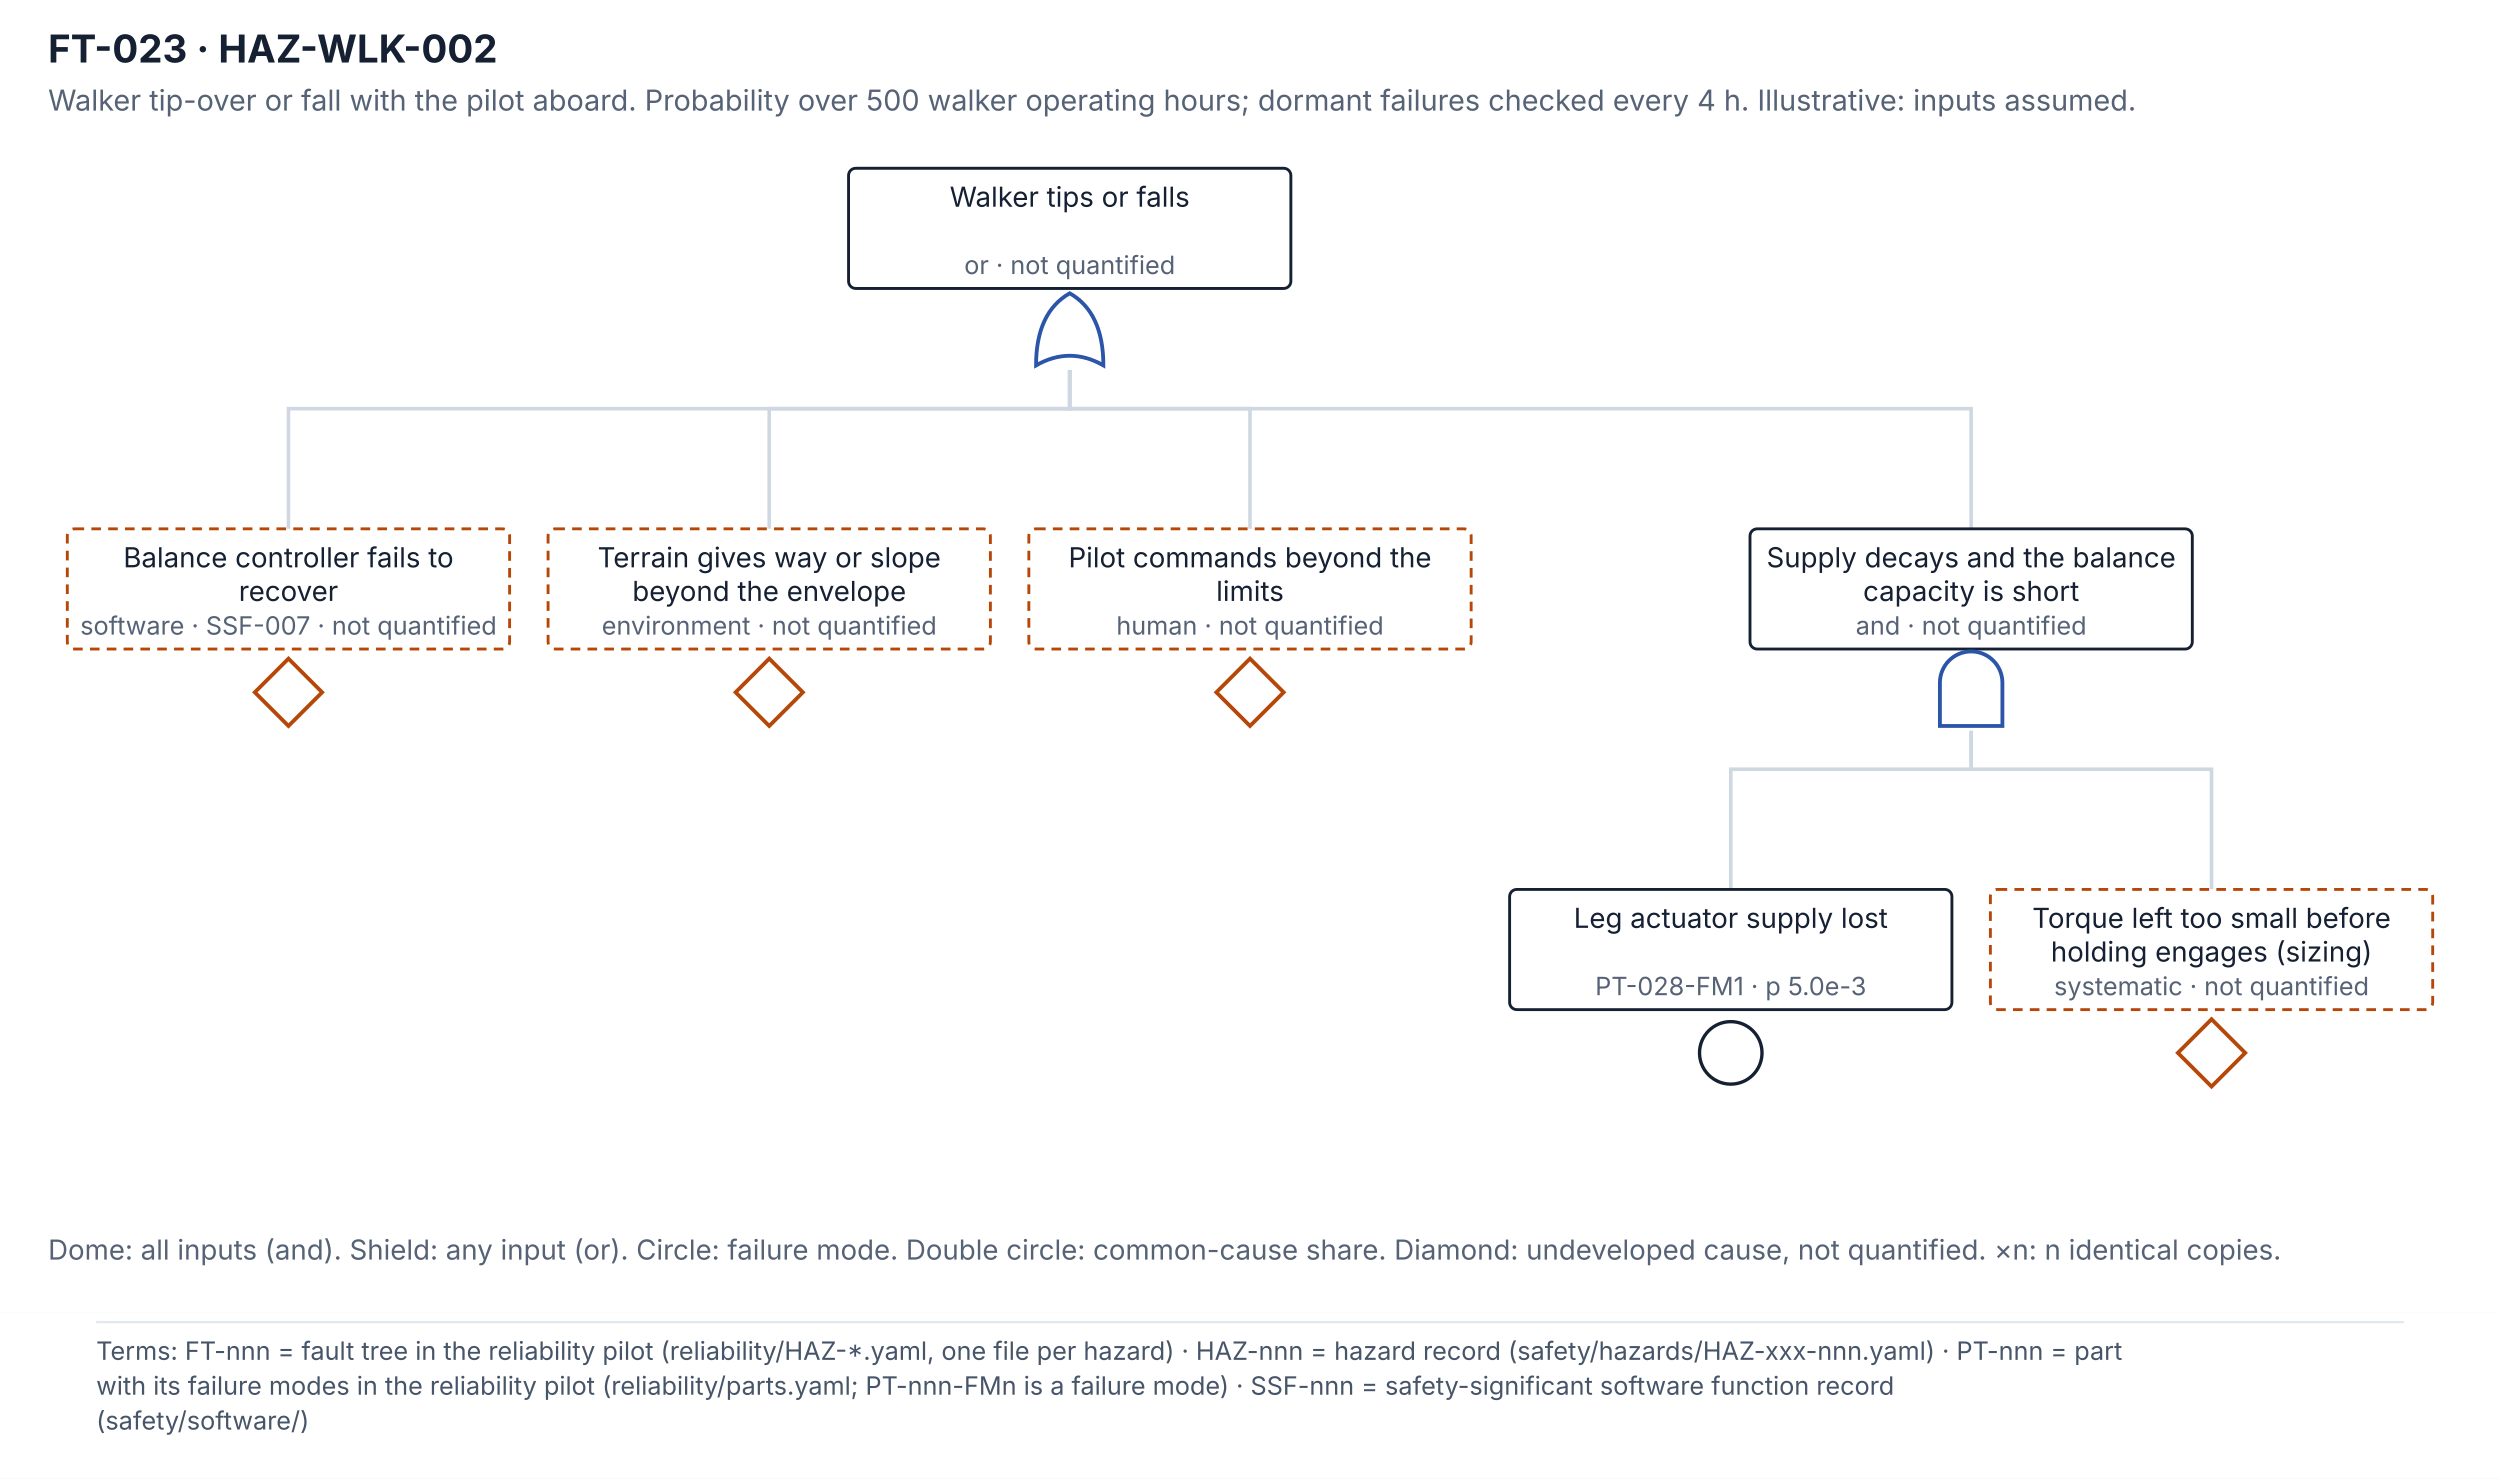
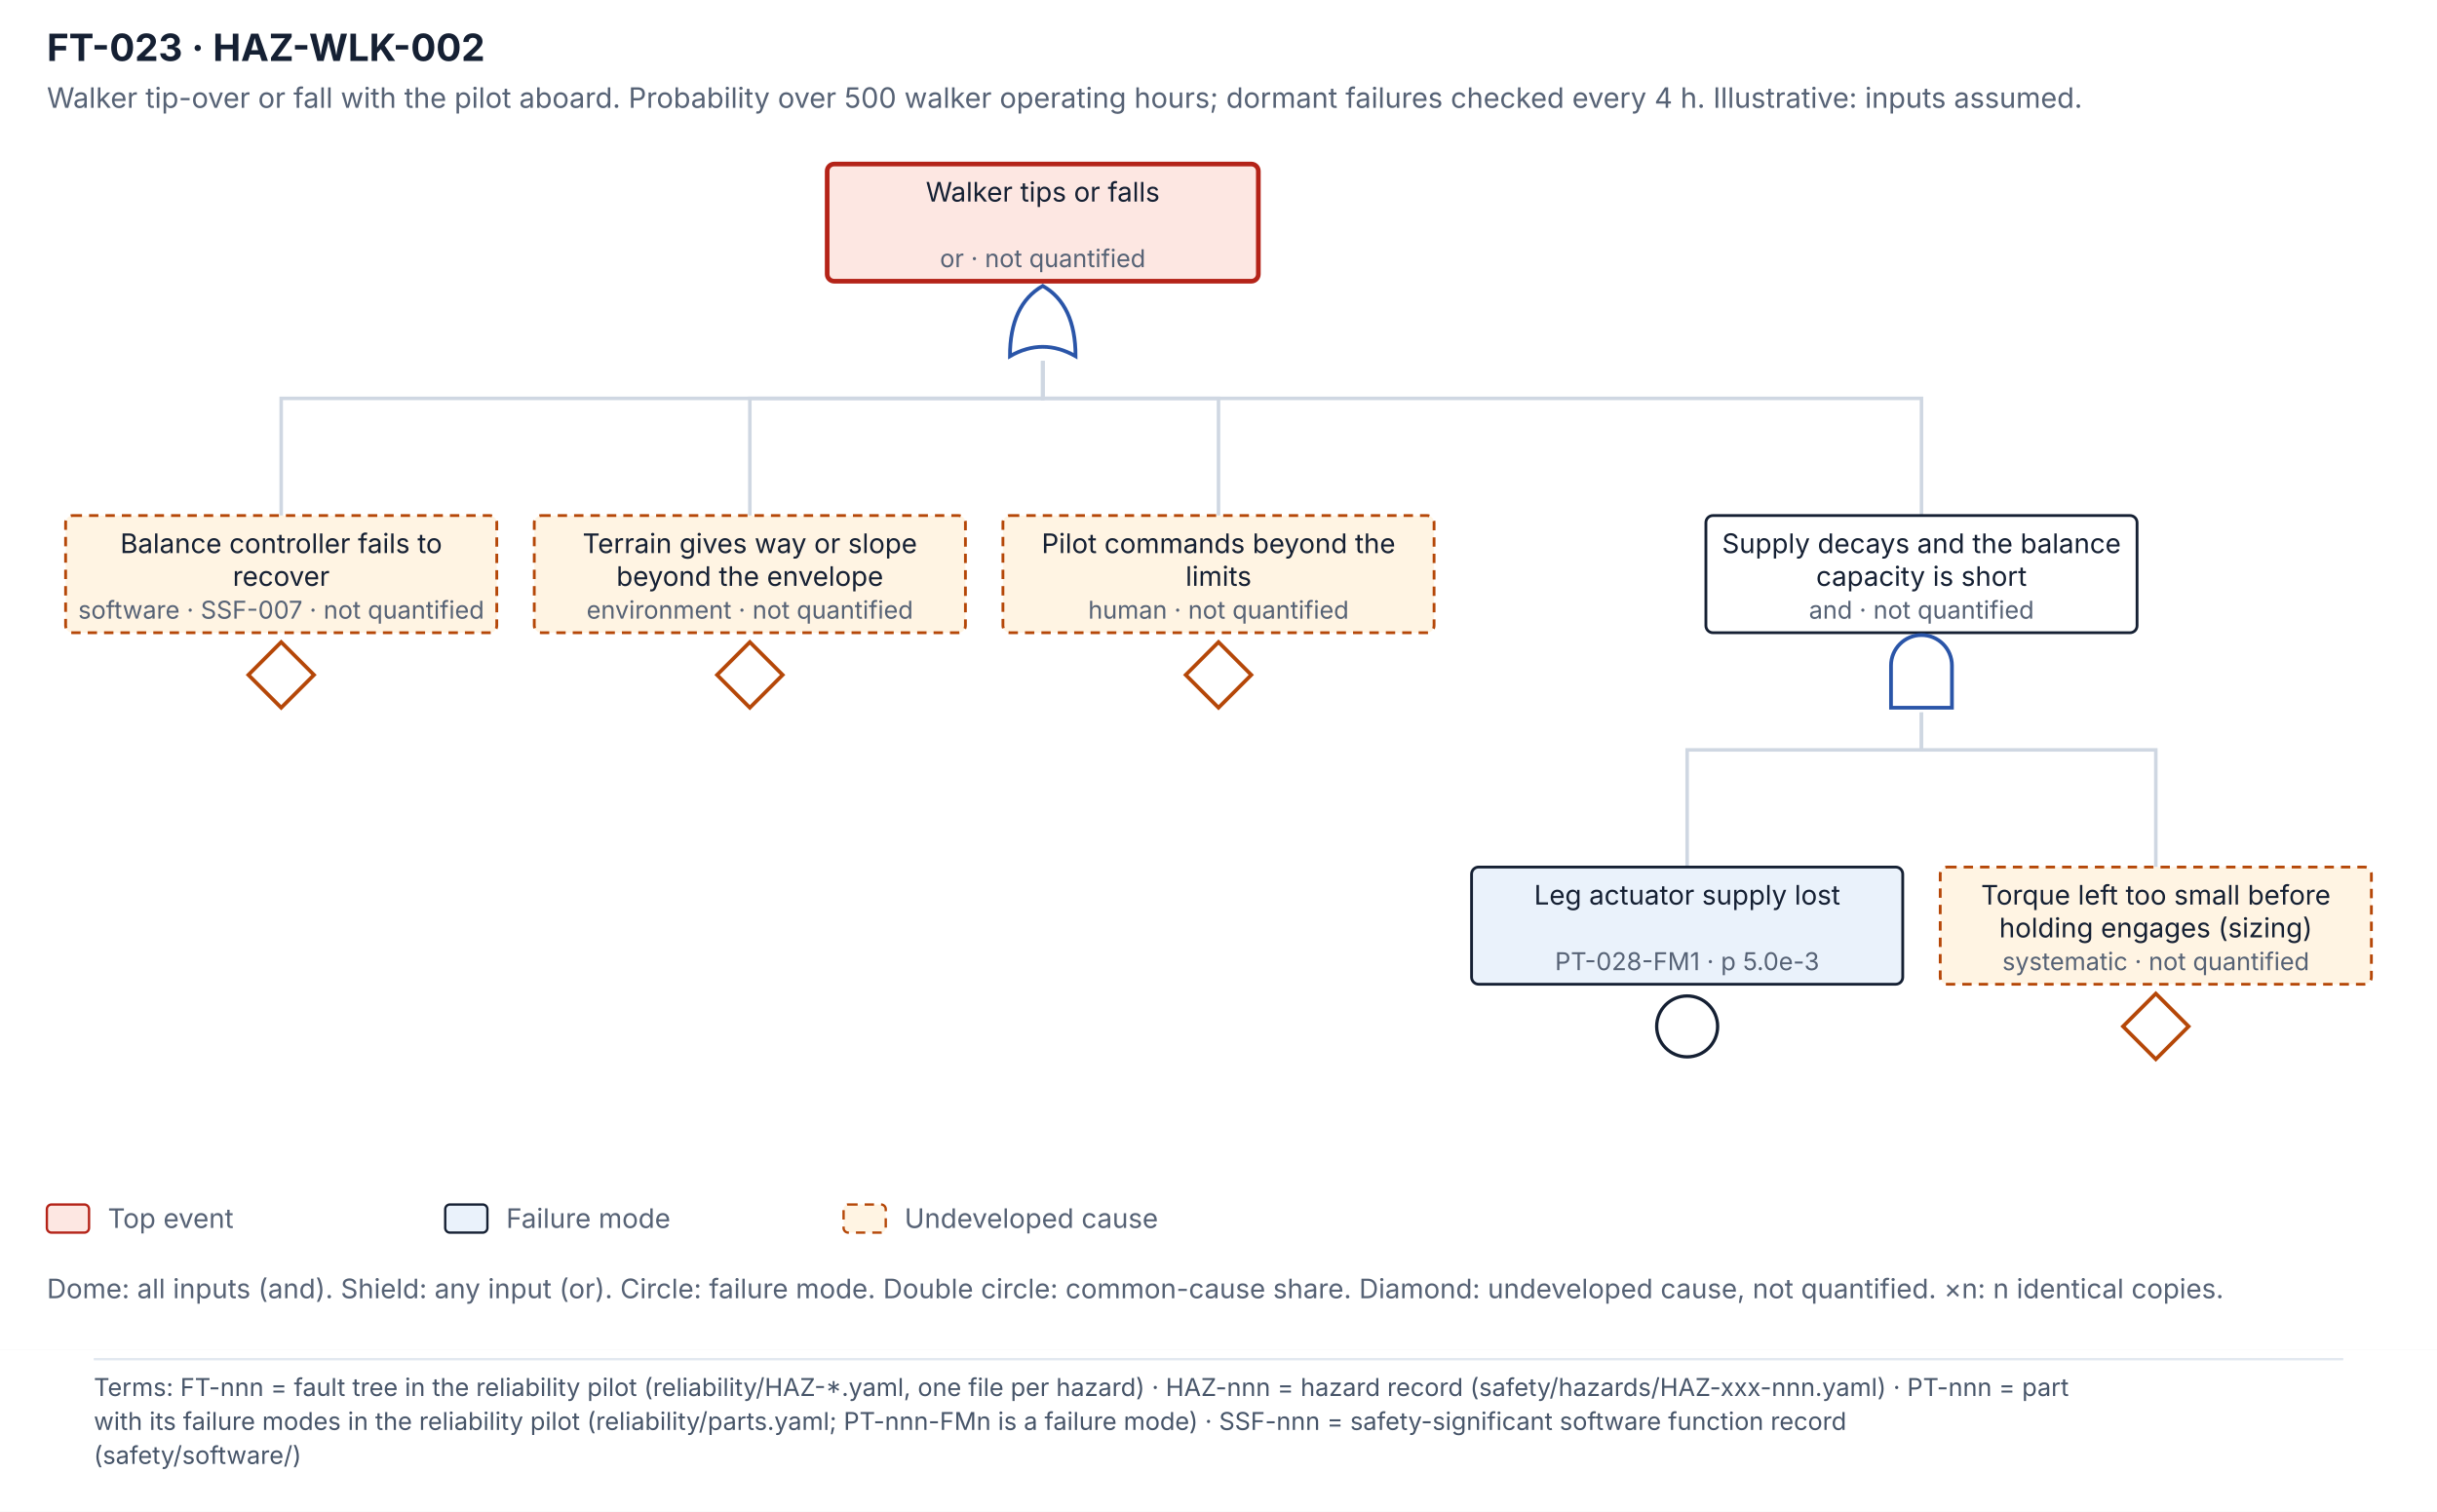
- <svg xmlns="http://www.w3.org/2000/svg" viewBox="0 0 1040 615.1" width="1040" height="615.1" font-family="Inter, 'Segoe UI', Helvetica, Arial, sans-serif">
-   <rect width="1040" height="546" fill="#ffffff" />
+ <svg xmlns="http://www.w3.org/2000/svg" viewBox="0 0 1040 645.1" width="1040" height="645.1" font-family="Inter, 'Segoe UI', Helvetica, Arial, sans-serif">
+   <rect width="1040" height="576" fill="#ffffff" />
  <text x="20" y="26" font-size="16" font-weight="700" fill="#152033">FT-023 · HAZ-WLK-002</text>
  <text x="20" y="46" font-size="12" fill="#566275">Walker tip-over or fall with the pilot aboard. Probability over 500 walker operating hours; dormant failures checked every 4 h. Illustrative: inputs assumed.</text>
  <path d="M445.0 154 V170 H120.0 V220" fill="none" stroke="#cfd7e2" stroke-width="1.5" />
  <path d="M445.0 154 V170 H320.0 V220" fill="none" stroke="#cfd7e2" stroke-width="1.5" />
  <path d="M445.0 154 V170 H520.0 V220" fill="none" stroke="#cfd7e2" stroke-width="1.5" />
  <path d="M445.0 154 V170 H820.0 V220" fill="none" stroke="#cfd7e2" stroke-width="1.5" />
  <path d="M820.0 304 V320 H720.0 V370" fill="none" stroke="#cfd7e2" stroke-width="1.5" />
  <path d="M820.0 304 V320 H920.0 V370" fill="none" stroke="#cfd7e2" stroke-width="1.5" />
-   <rect x="28.0" y="220" width="184" height="50" rx="3" fill="#ffffff" stroke="#b54708" stroke-width="1.2" stroke-dasharray="4 3" />
+   <rect x="28.0" y="220" width="184" height="50" rx="3" fill="#fff4e3" stroke="#b54708" stroke-width="1.2" stroke-dasharray="4 3" />
  <text x="120.0" y="236" font-size="11.5" fill="#152033" text-anchor="middle">Balance controller fails to</text>
  <text x="120.0" y="250" font-size="11.5" fill="#152033" text-anchor="middle">recover</text>
  <text x="120.0" y="264" font-size="10.5" fill="#566275" text-anchor="middle">software · SSF-007 · not quantified</text>
  <path d="M120.0 274 L134.0 288 L120.0 302 L106.0 288 Z" fill="#ffffff" stroke="#b54708" stroke-width="1.6" />
-   <rect x="228.0" y="220" width="184" height="50" rx="3" fill="#ffffff" stroke="#b54708" stroke-width="1.2" stroke-dasharray="4 3" />
+   <rect x="228.0" y="220" width="184" height="50" rx="3" fill="#fff4e3" stroke="#b54708" stroke-width="1.2" stroke-dasharray="4 3" />
  <text x="320.0" y="236" font-size="11.5" fill="#152033" text-anchor="middle">Terrain gives way or slope</text>
  <text x="320.0" y="250" font-size="11.5" fill="#152033" text-anchor="middle">beyond the envelope</text>
  <text x="320.0" y="264" font-size="10.5" fill="#566275" text-anchor="middle">environment · not quantified</text>
  <path d="M320.0 274 L334.0 288 L320.0 302 L306.0 288 Z" fill="#ffffff" stroke="#b54708" stroke-width="1.6" />
-   <rect x="428.0" y="220" width="184" height="50" rx="3" fill="#ffffff" stroke="#b54708" stroke-width="1.2" stroke-dasharray="4 3" />
+   <rect x="428.0" y="220" width="184" height="50" rx="3" fill="#fff4e3" stroke="#b54708" stroke-width="1.2" stroke-dasharray="4 3" />
  <text x="520.0" y="236" font-size="11.5" fill="#152033" text-anchor="middle">Pilot commands beyond the</text>
  <text x="520.0" y="250" font-size="11.5" fill="#152033" text-anchor="middle">limits</text>
  <text x="520.0" y="264" font-size="10.5" fill="#566275" text-anchor="middle">human · not quantified</text>
  <path d="M520.0 274 L534.0 288 L520.0 302 L506.0 288 Z" fill="#ffffff" stroke="#b54708" stroke-width="1.6" />
-   <rect x="628.0" y="370" width="184" height="50" rx="3" fill="#ffffff" stroke="#152033" stroke-width="1.2" />
+   <rect x="628.0" y="370" width="184" height="50" rx="3" fill="#eaf2fb" stroke="#152033" stroke-width="1.2" />
  <text x="720.0" y="386" font-size="11.5" fill="#152033" text-anchor="middle">Leg actuator supply lost</text>
  <text x="720.0" y="414" font-size="10.5" fill="#566275" text-anchor="middle">PT-028-FM1 · p 5.0e-3</text>
  <circle cx="720.0" cy="438" r="13" fill="#ffffff" stroke="#152033" stroke-width="1.4" />
-   <rect x="828.0" y="370" width="184" height="50" rx="3" fill="#ffffff" stroke="#b54708" stroke-width="1.2" stroke-dasharray="4 3" />
+   <rect x="828.0" y="370" width="184" height="50" rx="3" fill="#fff4e3" stroke="#b54708" stroke-width="1.2" stroke-dasharray="4 3" />
  <text x="920.0" y="386" font-size="11.5" fill="#152033" text-anchor="middle">Torque left too small before</text>
  <text x="920.0" y="400" font-size="11.5" fill="#152033" text-anchor="middle">holding engages (sizing)</text>
  <text x="920.0" y="414" font-size="10.5" fill="#566275" text-anchor="middle">systematic · not quantified</text>
  <path d="M920.0 424 L934.0 438 L920.0 452 L906.0 438 Z" fill="#ffffff" stroke="#b54708" stroke-width="1.6" />
  <rect x="728.0" y="220" width="184" height="50" rx="3" fill="#ffffff" stroke="#152033" stroke-width="1.2" />
  <text x="820.0" y="236" font-size="11.5" fill="#152033" text-anchor="middle">Supply decays and the balance</text>
  <text x="820.0" y="250" font-size="11.5" fill="#152033" text-anchor="middle">capacity is short</text>
  <text x="820.0" y="264" font-size="10.5" fill="#566275" text-anchor="middle">and · not quantified</text>
  <path d="M807.0 302 V284 A13 13 0 0 1 833.0 284 V302 Z" fill="#ffffff" stroke="#2a55a8" stroke-width="1.6" />
-   <rect x="353.0" y="70" width="184" height="50" rx="3" fill="#ffffff" stroke="#152033" stroke-width="1.2" />
+   <rect x="353.0" y="70" width="184" height="50" rx="3" fill="#fde7e2" stroke="#b42318" stroke-width="2" />
  <text x="445.0" y="86" font-size="11.5" fill="#152033" text-anchor="middle">Walker tips or falls</text>
  <text x="445.0" y="114" font-size="10.5" fill="#566275" text-anchor="middle">or · not quantified</text>
  <path d="M431.0 152 Q431.0 130 445.0 122 Q459.0 130 459.0 152 Q445.0 144 431.0 152 Z" fill="#ffffff" stroke="#2a55a8" stroke-width="1.6" />
-   <text x="20" y="524" font-size="11.5" fill="#566275">Dome: all inputs (and). Shield: any input (or). Circle: failure mode. Double circle: common-cause share. Diamond: undeveloped cause, not quantified. ×n: n identical copies.</text>
-   <g class="terms" data-base-h="546">
-     <rect x="0" y="546" width="1040" height="69.1" fill="#FFFFFF" />
-     <line x1="40" y1="550" x2="1000" y2="550" stroke="#E2E8F0" stroke-width="1" />
-     <text x="40" y="565.7" font-size="10.5" fill="#475569" font-family="Inter, 'Segoe UI', Helvetica, Arial, sans-serif">Terms: FT-nnn = fault tree in the reliability pilot (reliability/HAZ-*.yaml, one file per hazard) · HAZ-nnn = hazard record (safety/hazards/HAZ-xxx-nnn.yaml) · PT-nnn = part</text>
-     <text x="40" y="580.2" font-size="10.5" fill="#475569" font-family="Inter, 'Segoe UI', Helvetica, Arial, sans-serif">with its failure modes in the reliability pilot (reliability/parts.yaml; PT-nnn-FMn is a failure mode) · SSF-nnn = safety-significant software function record</text>
-     <text x="40" y="594.7" font-size="10.5" fill="#475569" font-family="Inter, 'Segoe UI', Helvetica, Arial, sans-serif">(safety/software/)</text>
+   <rect x="20" y="514" width="18" height="12" rx="2" fill="#fde7e2" stroke="#b42318" />
+   <text x="46" y="524" font-size="11.5" fill="#566275">Top event</text>
+   <rect x="190" y="514" width="18" height="12" rx="2" fill="#eaf2fb" stroke="#152033" />
+   <text x="216" y="524" font-size="11.5" fill="#566275">Failure mode</text>
+   <rect x="360" y="514" width="18" height="12" rx="2" fill="#fff4e3" stroke="#b54708" stroke-dasharray="4 3" />
+   <text x="386" y="524" font-size="11.5" fill="#566275">Undeveloped cause</text>
+   <text x="20" y="554" font-size="11.5" fill="#566275">Dome: all inputs (and). Shield: any input (or). Circle: failure mode. Double circle: common-cause share. Diamond: undeveloped cause, not quantified. ×n: n identical copies.</text>
+   <g class="terms" data-base-h="576">
+     <rect x="0" y="576" width="1040" height="69.1" fill="#FFFFFF" />
+     <line x1="40" y1="580" x2="1000" y2="580" stroke="#E2E8F0" stroke-width="1" />
+     <text x="40" y="595.7" font-size="10.5" fill="#475569" font-family="Inter, 'Segoe UI', Helvetica, Arial, sans-serif">Terms: FT-nnn = fault tree in the reliability pilot (reliability/HAZ-*.yaml, one file per hazard) · HAZ-nnn = hazard record (safety/hazards/HAZ-xxx-nnn.yaml) · PT-nnn = part</text>
+     <text x="40" y="610.2" font-size="10.5" fill="#475569" font-family="Inter, 'Segoe UI', Helvetica, Arial, sans-serif">with its failure modes in the reliability pilot (reliability/parts.yaml; PT-nnn-FMn is a failure mode) · SSF-nnn = safety-significant software function record</text>
+     <text x="40" y="624.7" font-size="10.5" fill="#475569" font-family="Inter, 'Segoe UI', Helvetica, Arial, sans-serif">(safety/software/)</text>
  </g>
</svg>
